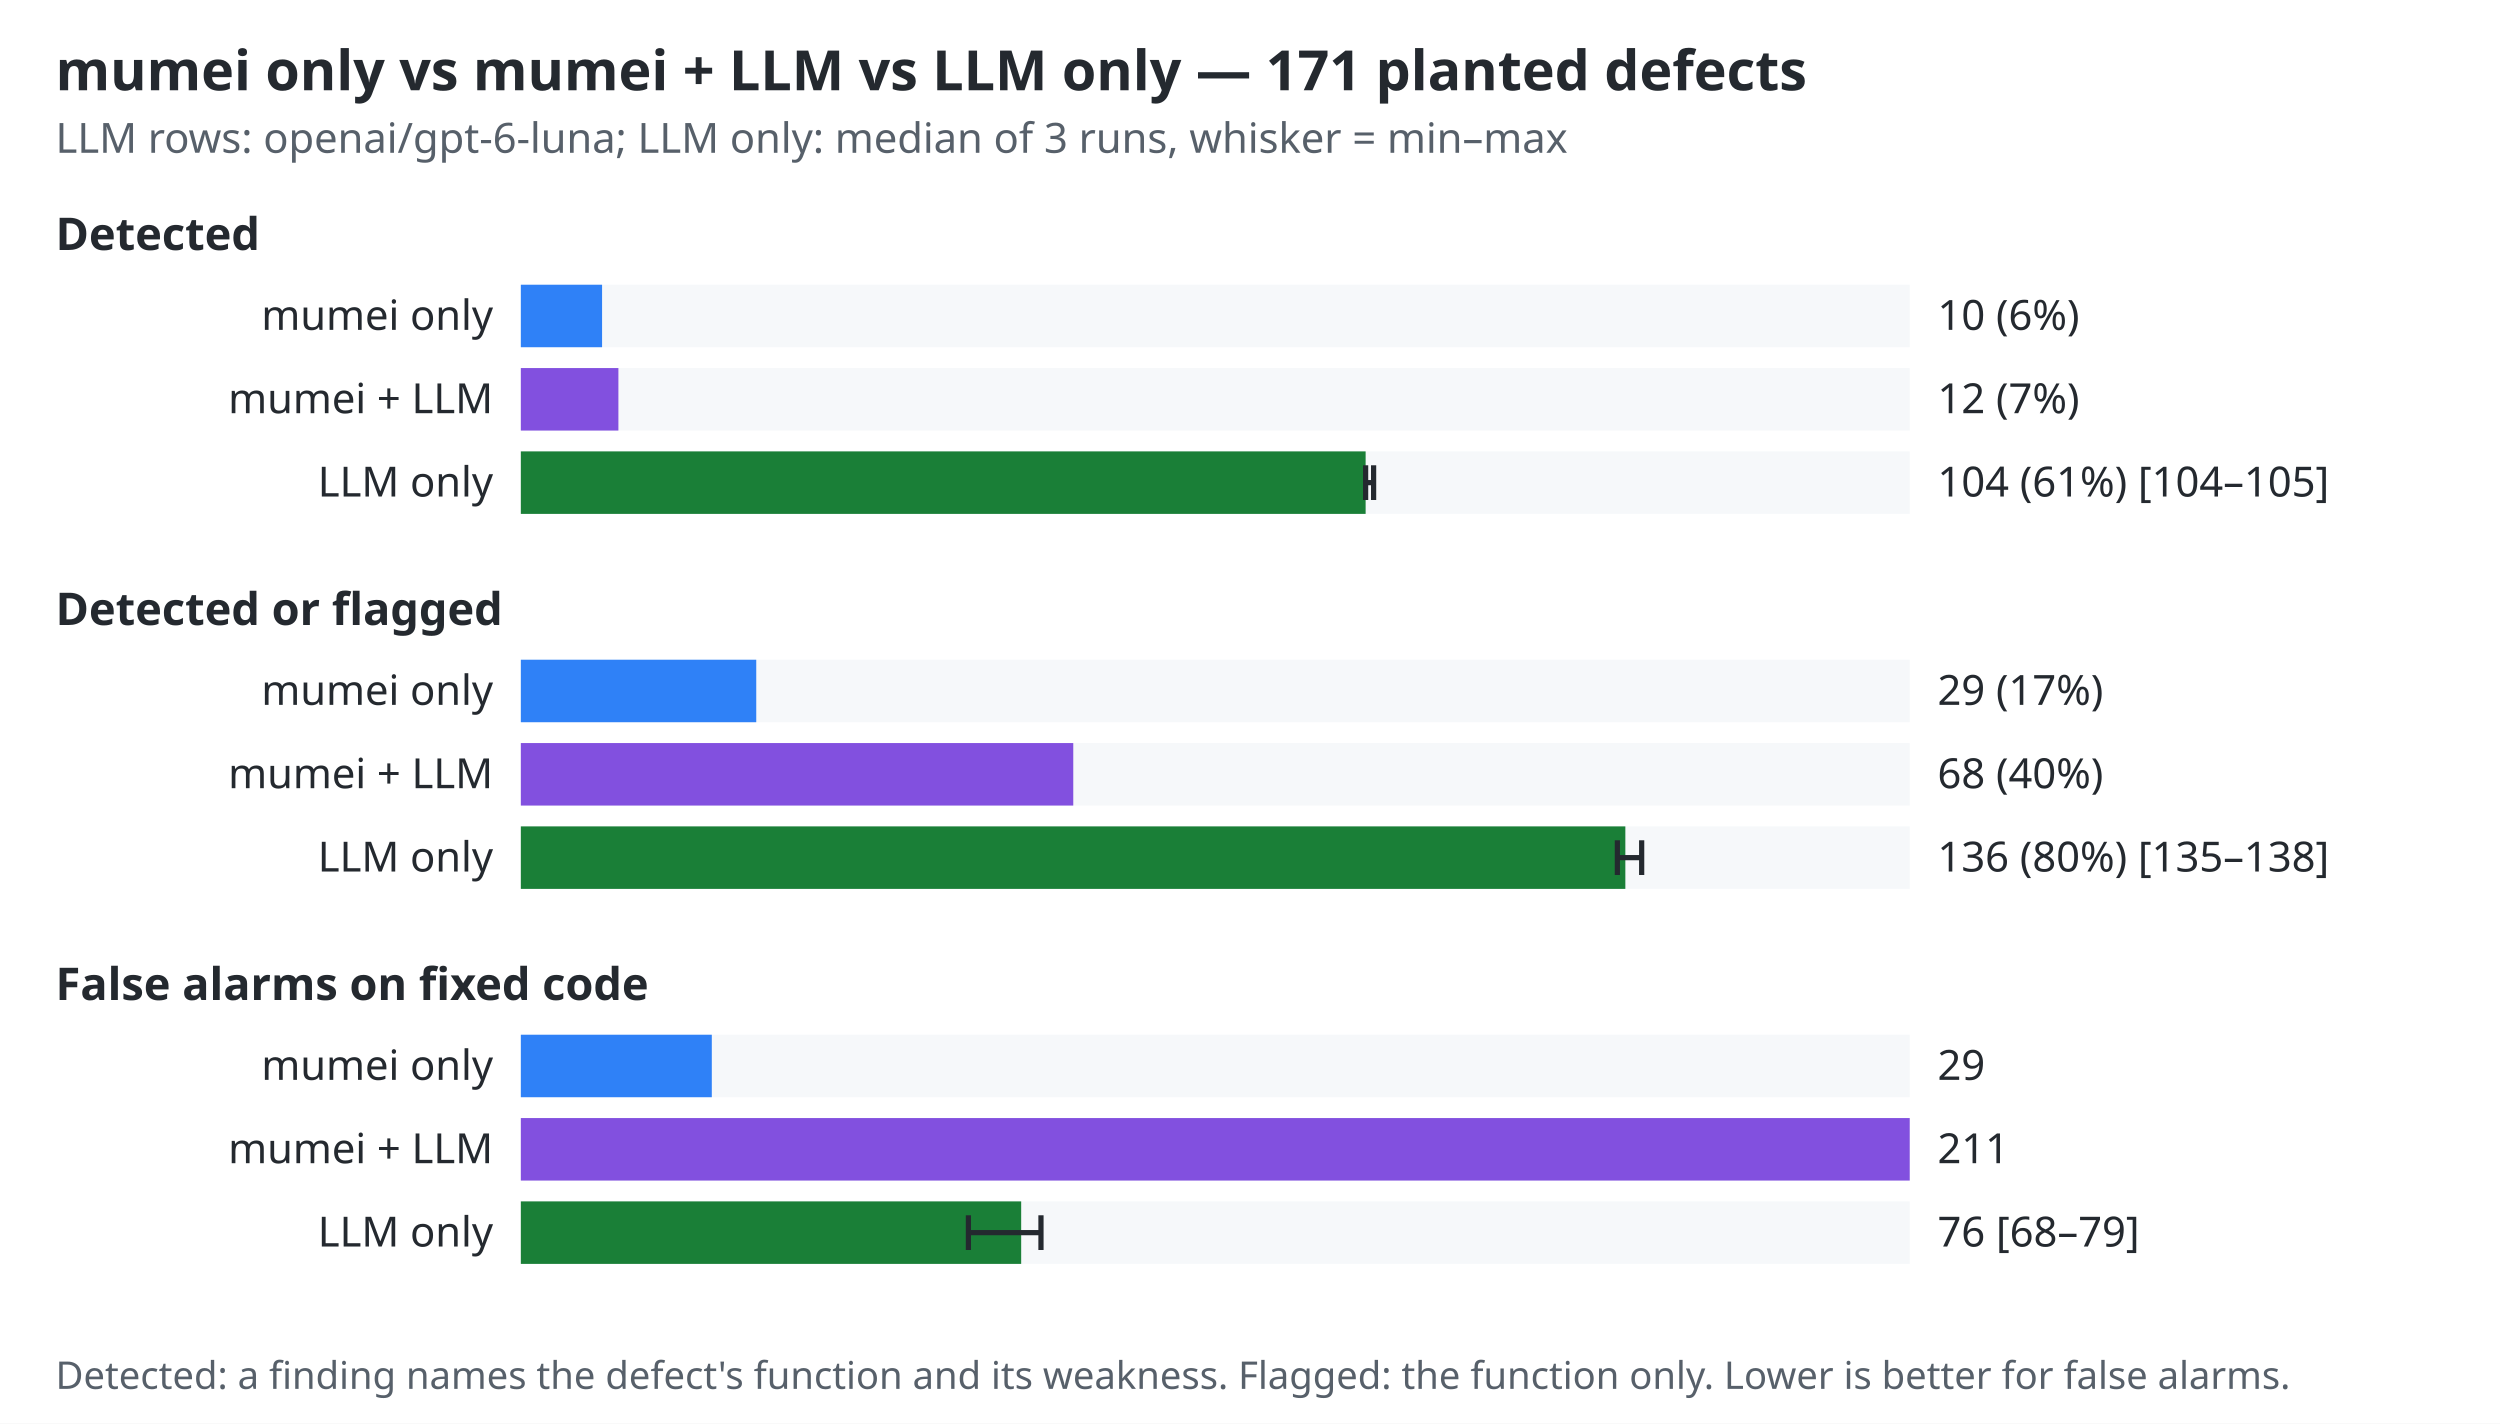
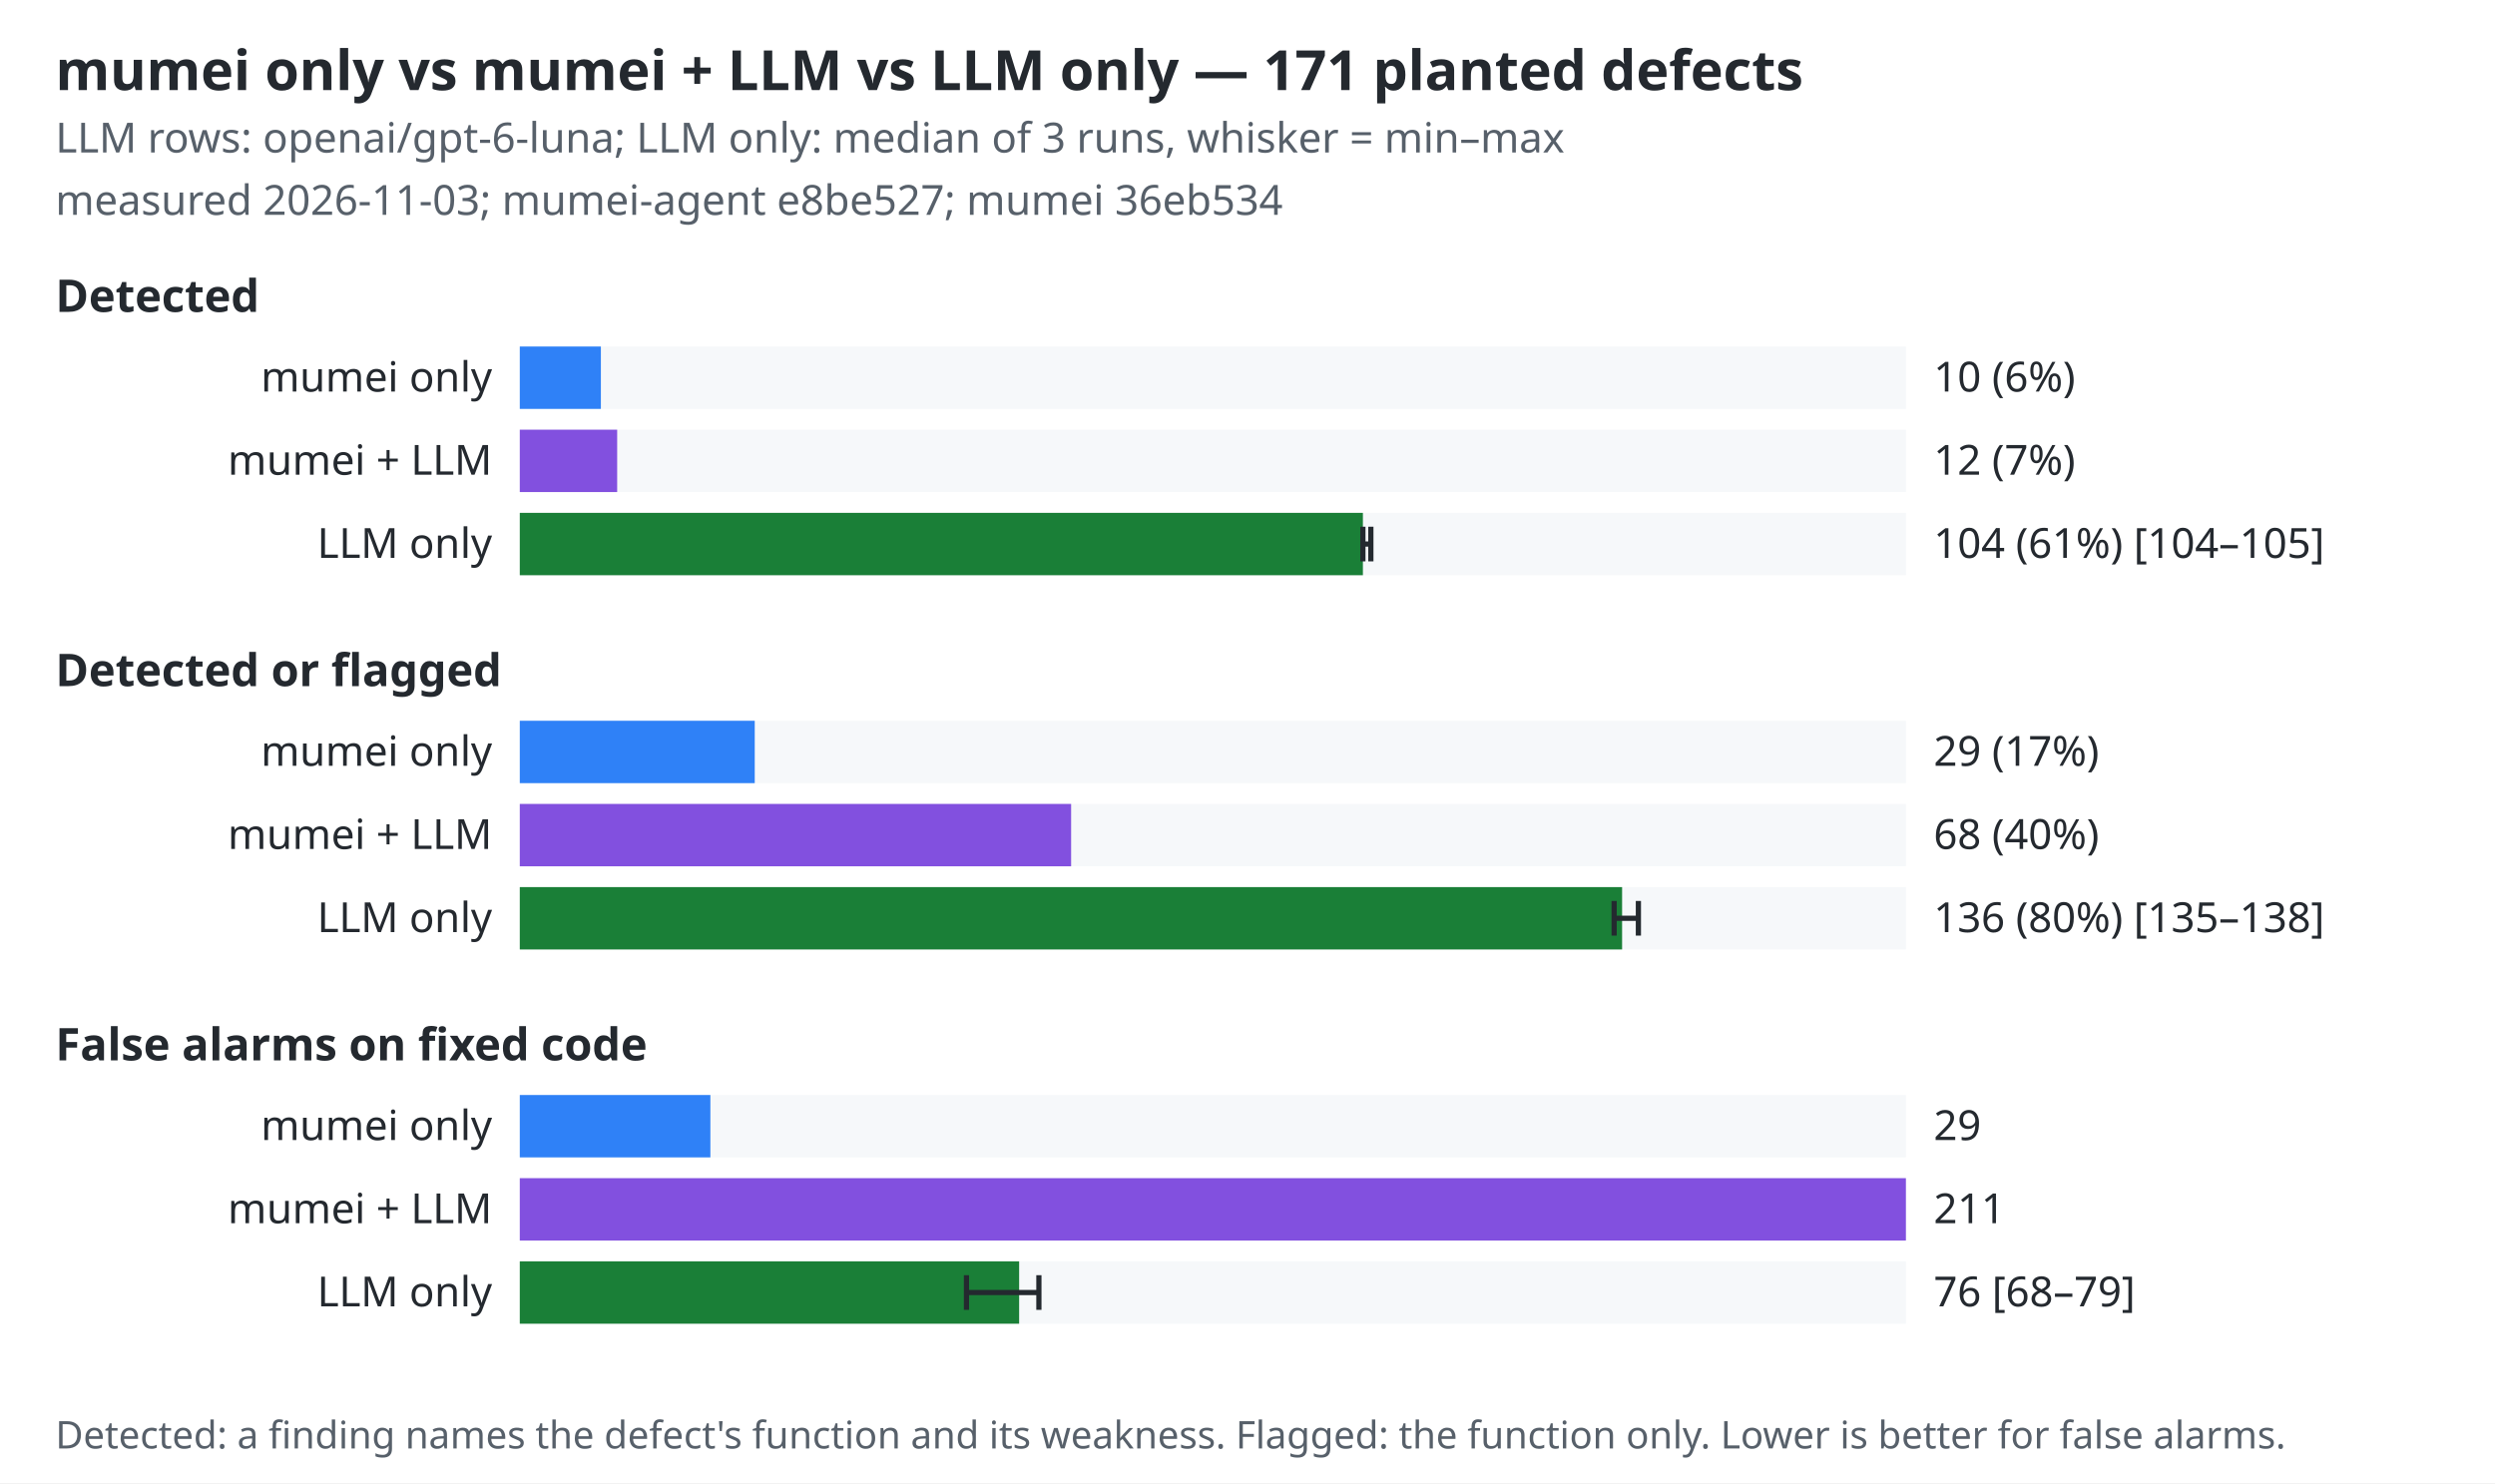
- <svg xmlns="http://www.w3.org/2000/svg" viewBox="0 0 720 410" font-family="sans-serif">
-   <rect width="720" height="410" fill="white" />
+ <svg xmlns="http://www.w3.org/2000/svg" viewBox="0 0 720 428" font-family="sans-serif">
+   <rect width="720" height="428" fill="white" />
  <text x="16" y="26" font-size="16" font-weight="bold" fill="#24292f">mumei only vs mumei + LLM vs LLM only — 171 planted defects</text>
  <text x="16" y="44" font-size="12" fill="#57606a">LLM rows: openai/gpt-6-luna; LLM only: median of 3 runs, whisker = min–max</text>
-   <text x="16" y="72" font-size="13" font-weight="bold" fill="#24292f">Detected</text>
-   <text x="142" y="95" font-size="12" fill="#24292f" text-anchor="end">mumei only</text>
-   <rect x="150" y="82" width="400" height="18" fill="#f6f8fa" />
-   <rect x="150" y="82" width="23.4" height="18" fill="#2f81f7" />
-   <text x="558" y="95" font-size="12" fill="#24292f">10 (6%)</text>
-   <text x="142" y="119" font-size="12" fill="#24292f" text-anchor="end">mumei + LLM</text>
-   <rect x="150" y="106" width="400" height="18" fill="#f6f8fa" />
-   <rect x="150" y="106" width="28.1" height="18" fill="#8250df" />
-   <text x="558" y="119" font-size="12" fill="#24292f">12 (7%)</text>
-   <text x="142" y="143" font-size="12" fill="#24292f" text-anchor="end">LLM only</text>
-   <rect x="150" y="130" width="400" height="18" fill="#f6f8fa" />
-   <rect x="150" y="130" width="243.3" height="18" fill="#1a7f37" />
-   <line x1="393.3" y1="139.0" x2="395.6" y2="139.0" stroke="#24292f" stroke-width="1.5" />
-   <line x1="393.3" y1="134" x2="393.3" y2="144" stroke="#24292f" stroke-width="1.5" />
-   <line x1="395.6" y1="134" x2="395.6" y2="144" stroke="#24292f" stroke-width="1.5" />
-   <text x="558" y="143" font-size="12" fill="#24292f">104 (61%) [104–105]</text>
-   <text x="16" y="180" font-size="13" font-weight="bold" fill="#24292f">Detected or flagged</text>
-   <text x="142" y="203" font-size="12" fill="#24292f" text-anchor="end">mumei only</text>
-   <rect x="150" y="190" width="400" height="18" fill="#f6f8fa" />
-   <rect x="150" y="190" width="67.8" height="18" fill="#2f81f7" />
-   <text x="558" y="203" font-size="12" fill="#24292f">29 (17%)</text>
-   <text x="142" y="227" font-size="12" fill="#24292f" text-anchor="end">mumei + LLM</text>
-   <rect x="150" y="214" width="400" height="18" fill="#f6f8fa" />
-   <rect x="150" y="214" width="159.1" height="18" fill="#8250df" />
-   <text x="558" y="227" font-size="12" fill="#24292f">68 (40%)</text>
-   <text x="142" y="251" font-size="12" fill="#24292f" text-anchor="end">LLM only</text>
-   <rect x="150" y="238" width="400" height="18" fill="#f6f8fa" />
-   <rect x="150" y="238" width="318.1" height="18" fill="#1a7f37" />
-   <line x1="465.8" y1="247.0" x2="472.8" y2="247.0" stroke="#24292f" stroke-width="1.5" />
-   <line x1="465.8" y1="242" x2="465.8" y2="252" stroke="#24292f" stroke-width="1.5" />
-   <line x1="472.8" y1="242" x2="472.8" y2="252" stroke="#24292f" stroke-width="1.5" />
-   <text x="558" y="251" font-size="12" fill="#24292f">136 (80%) [135–138]</text>
-   <text x="16" y="288" font-size="13" font-weight="bold" fill="#24292f">False alarms on fixed code</text>
-   <text x="142" y="311" font-size="12" fill="#24292f" text-anchor="end">mumei only</text>
-   <rect x="150" y="298" width="400" height="18" fill="#f6f8fa" />
-   <rect x="150" y="298" width="55.0" height="18" fill="#2f81f7" />
-   <text x="558" y="311" font-size="12" fill="#24292f">29</text>
-   <text x="142" y="335" font-size="12" fill="#24292f" text-anchor="end">mumei + LLM</text>
-   <rect x="150" y="322" width="400" height="18" fill="#f6f8fa" />
-   <rect x="150" y="322" width="400.0" height="18" fill="#8250df" />
-   <text x="558" y="335" font-size="12" fill="#24292f">211</text>
-   <text x="142" y="359" font-size="12" fill="#24292f" text-anchor="end">LLM only</text>
-   <rect x="150" y="346" width="400" height="18" fill="#f6f8fa" />
-   <rect x="150" y="346" width="144.1" height="18" fill="#1a7f37" />
-   <line x1="278.9" y1="355.0" x2="299.8" y2="355.0" stroke="#24292f" stroke-width="1.5" />
-   <line x1="278.9" y1="350" x2="278.9" y2="360" stroke="#24292f" stroke-width="1.5" />
-   <line x1="299.8" y1="350" x2="299.8" y2="360" stroke="#24292f" stroke-width="1.5" />
-   <text x="558" y="359" font-size="12" fill="#24292f">76 [68–79]</text>
-   <text x="16" y="400" font-size="11" fill="#57606a">Detected: a finding names the defect's function and its weakness. Flagged: the function only. Lower is better for false alarms.</text>
+   <text x="16" y="62" font-size="12" fill="#57606a">measured 2026-11-03; mumei-agent e8be527; mumei 36eb534</text>
+   <text x="16" y="90" font-size="13" font-weight="bold" fill="#24292f">Detected</text>
+   <text x="142" y="113" font-size="12" fill="#24292f" text-anchor="end">mumei only</text>
+   <rect x="150" y="100" width="400" height="18" fill="#f6f8fa" />
+   <rect x="150" y="100" width="23.4" height="18" fill="#2f81f7" />
+   <text x="558" y="113" font-size="12" fill="#24292f">10 (6%)</text>
+   <text x="142" y="137" font-size="12" fill="#24292f" text-anchor="end">mumei + LLM</text>
+   <rect x="150" y="124" width="400" height="18" fill="#f6f8fa" />
+   <rect x="150" y="124" width="28.1" height="18" fill="#8250df" />
+   <text x="558" y="137" font-size="12" fill="#24292f">12 (7%)</text>
+   <text x="142" y="161" font-size="12" fill="#24292f" text-anchor="end">LLM only</text>
+   <rect x="150" y="148" width="400" height="18" fill="#f6f8fa" />
+   <rect x="150" y="148" width="243.3" height="18" fill="#1a7f37" />
+   <line x1="393.3" y1="157.0" x2="395.6" y2="157.0" stroke="#24292f" stroke-width="1.5" />
+   <line x1="393.3" y1="152" x2="393.3" y2="162" stroke="#24292f" stroke-width="1.5" />
+   <line x1="395.6" y1="152" x2="395.6" y2="162" stroke="#24292f" stroke-width="1.5" />
+   <text x="558" y="161" font-size="12" fill="#24292f">104 (61%) [104–105]</text>
+   <text x="16" y="198" font-size="13" font-weight="bold" fill="#24292f">Detected or flagged</text>
+   <text x="142" y="221" font-size="12" fill="#24292f" text-anchor="end">mumei only</text>
+   <rect x="150" y="208" width="400" height="18" fill="#f6f8fa" />
+   <rect x="150" y="208" width="67.8" height="18" fill="#2f81f7" />
+   <text x="558" y="221" font-size="12" fill="#24292f">29 (17%)</text>
+   <text x="142" y="245" font-size="12" fill="#24292f" text-anchor="end">mumei + LLM</text>
+   <rect x="150" y="232" width="400" height="18" fill="#f6f8fa" />
+   <rect x="150" y="232" width="159.1" height="18" fill="#8250df" />
+   <text x="558" y="245" font-size="12" fill="#24292f">68 (40%)</text>
+   <text x="142" y="269" font-size="12" fill="#24292f" text-anchor="end">LLM only</text>
+   <rect x="150" y="256" width="400" height="18" fill="#f6f8fa" />
+   <rect x="150" y="256" width="318.1" height="18" fill="#1a7f37" />
+   <line x1="465.8" y1="265.0" x2="472.8" y2="265.0" stroke="#24292f" stroke-width="1.5" />
+   <line x1="465.8" y1="260" x2="465.8" y2="270" stroke="#24292f" stroke-width="1.5" />
+   <line x1="472.8" y1="260" x2="472.8" y2="270" stroke="#24292f" stroke-width="1.5" />
+   <text x="558" y="269" font-size="12" fill="#24292f">136 (80%) [135–138]</text>
+   <text x="16" y="306" font-size="13" font-weight="bold" fill="#24292f">False alarms on fixed code</text>
+   <text x="142" y="329" font-size="12" fill="#24292f" text-anchor="end">mumei only</text>
+   <rect x="150" y="316" width="400" height="18" fill="#f6f8fa" />
+   <rect x="150" y="316" width="55.0" height="18" fill="#2f81f7" />
+   <text x="558" y="329" font-size="12" fill="#24292f">29</text>
+   <text x="142" y="353" font-size="12" fill="#24292f" text-anchor="end">mumei + LLM</text>
+   <rect x="150" y="340" width="400" height="18" fill="#f6f8fa" />
+   <rect x="150" y="340" width="400.0" height="18" fill="#8250df" />
+   <text x="558" y="353" font-size="12" fill="#24292f">211</text>
+   <text x="142" y="377" font-size="12" fill="#24292f" text-anchor="end">LLM only</text>
+   <rect x="150" y="364" width="400" height="18" fill="#f6f8fa" />
+   <rect x="150" y="364" width="144.1" height="18" fill="#1a7f37" />
+   <line x1="278.9" y1="373.0" x2="299.8" y2="373.0" stroke="#24292f" stroke-width="1.5" />
+   <line x1="278.9" y1="368" x2="278.9" y2="378" stroke="#24292f" stroke-width="1.5" />
+   <line x1="299.8" y1="368" x2="299.8" y2="378" stroke="#24292f" stroke-width="1.5" />
+   <text x="558" y="377" font-size="12" fill="#24292f">76 [68–79]</text>
+   <text x="16" y="418" font-size="11" fill="#57606a">Detected: a finding names the defect's function and its weakness. Flagged: the function only. Lower is better for false alarms.</text>
</svg>
